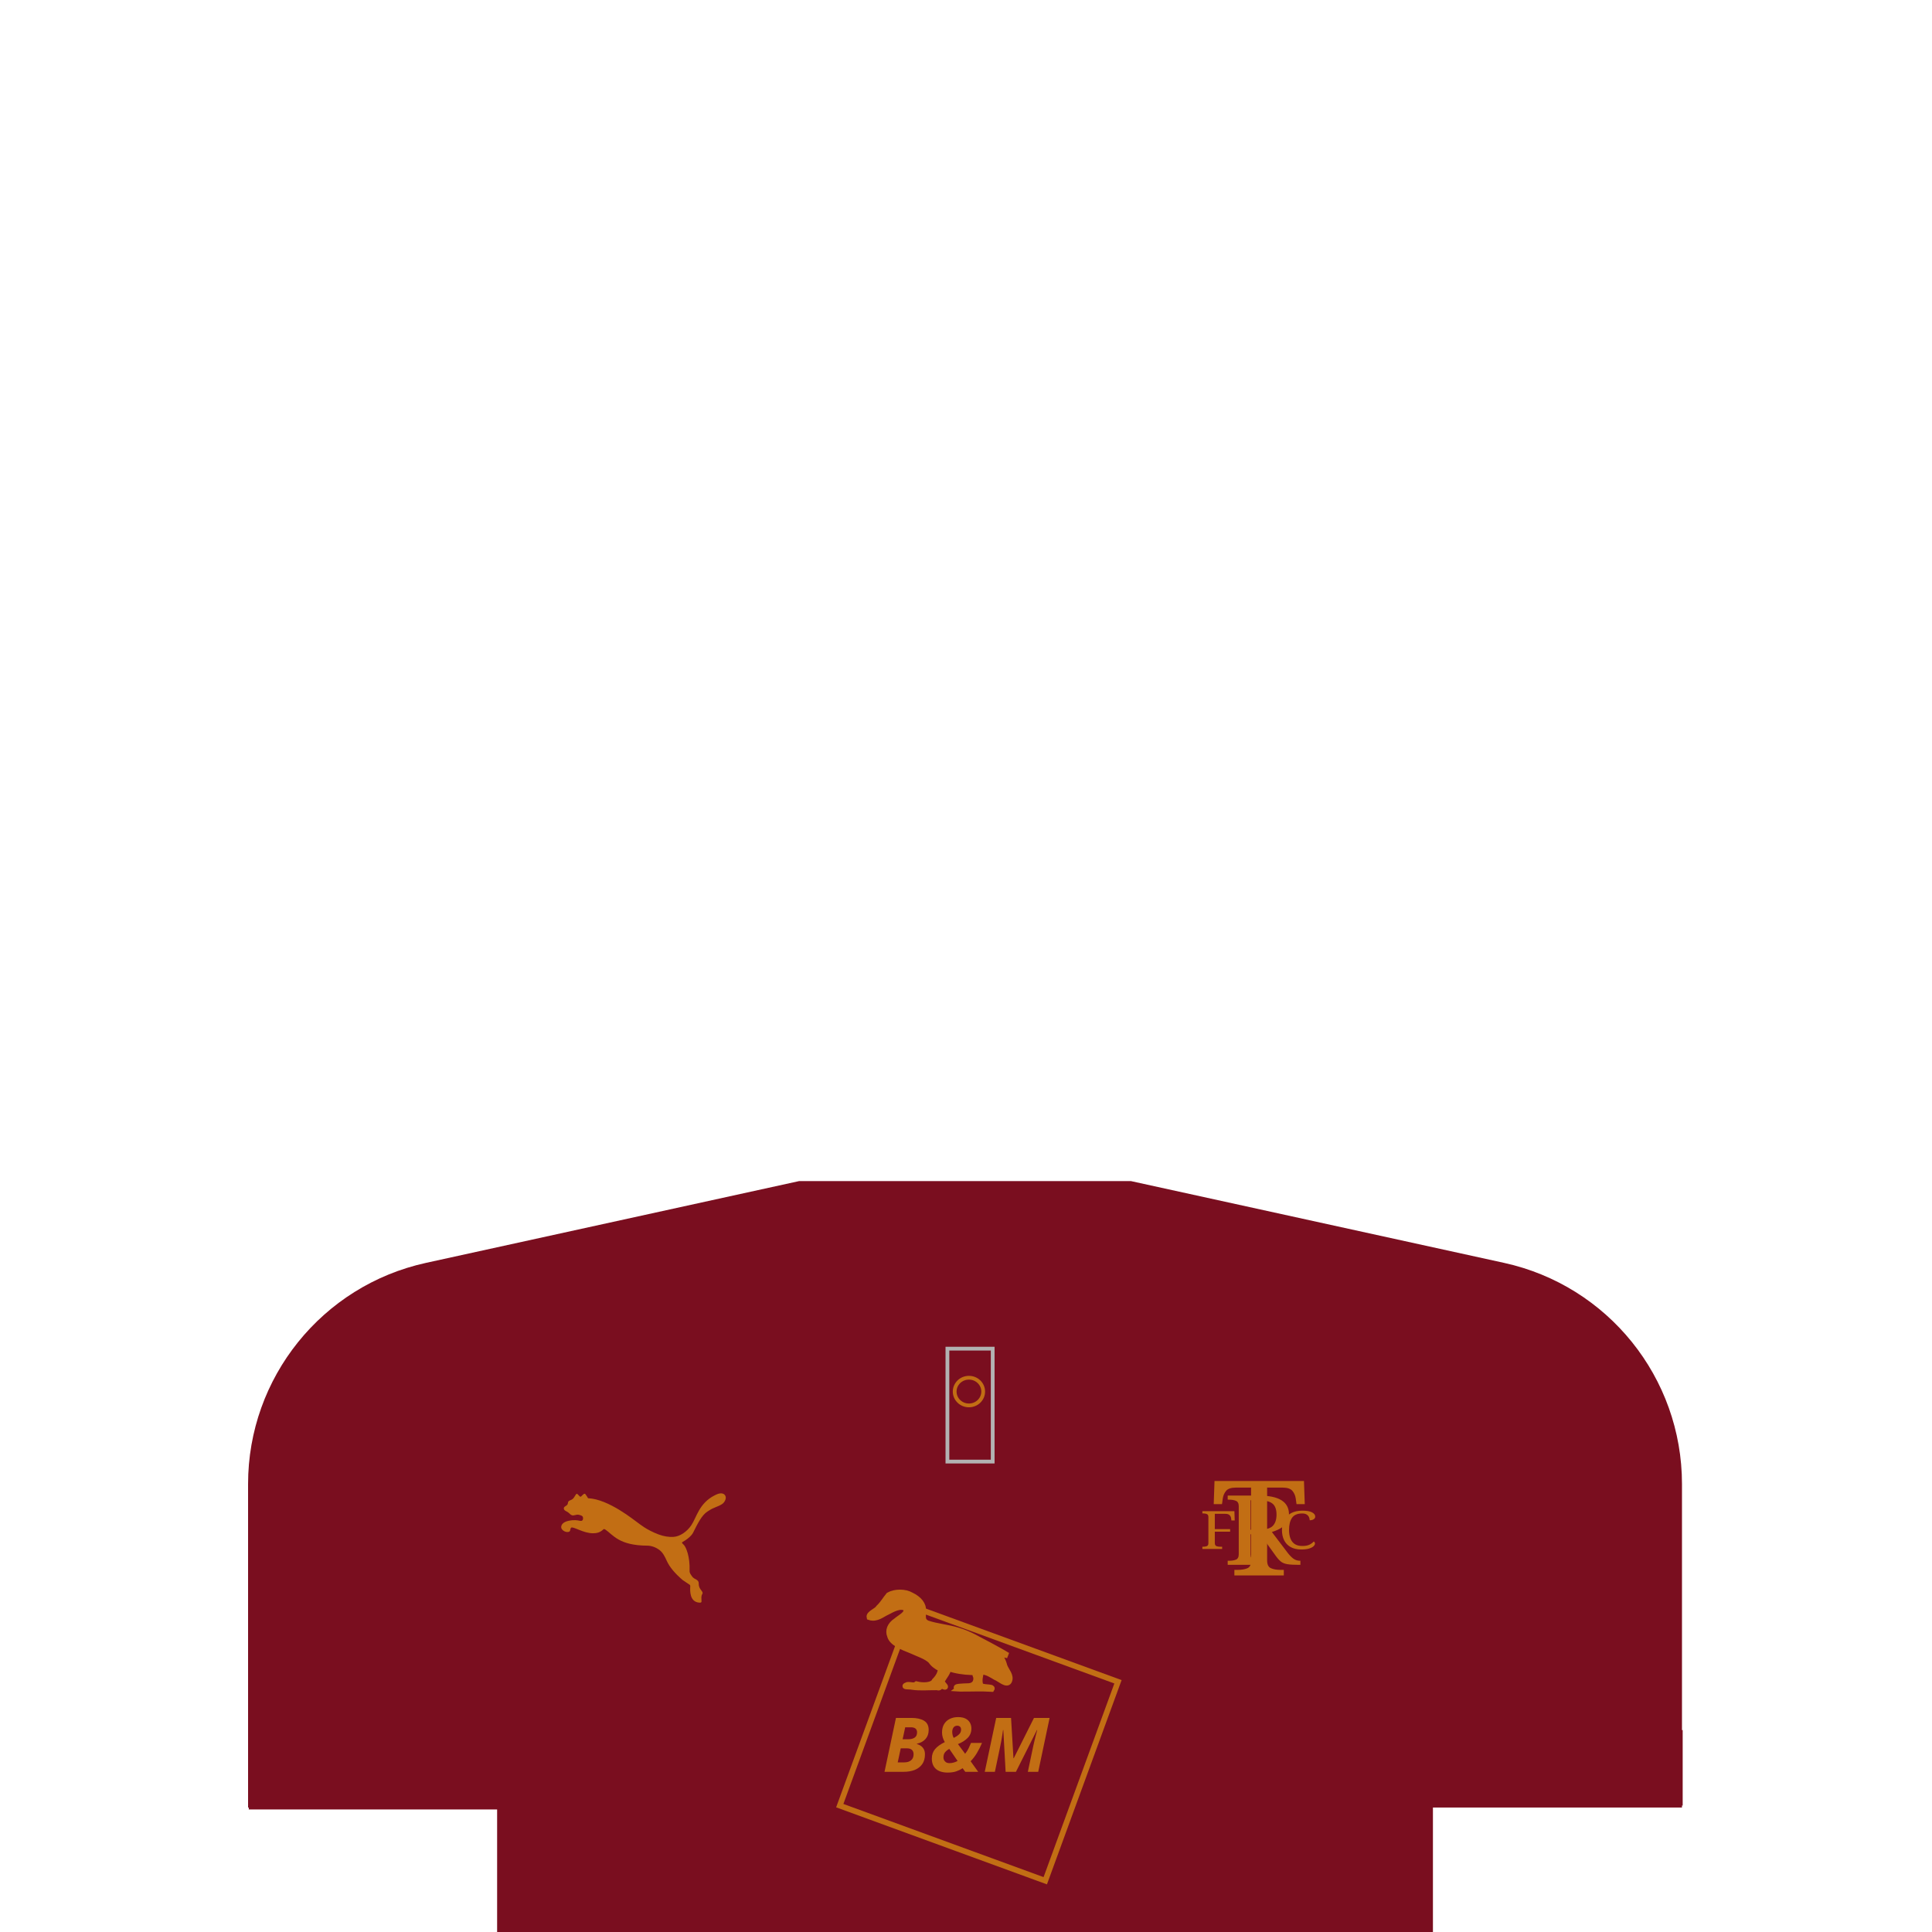
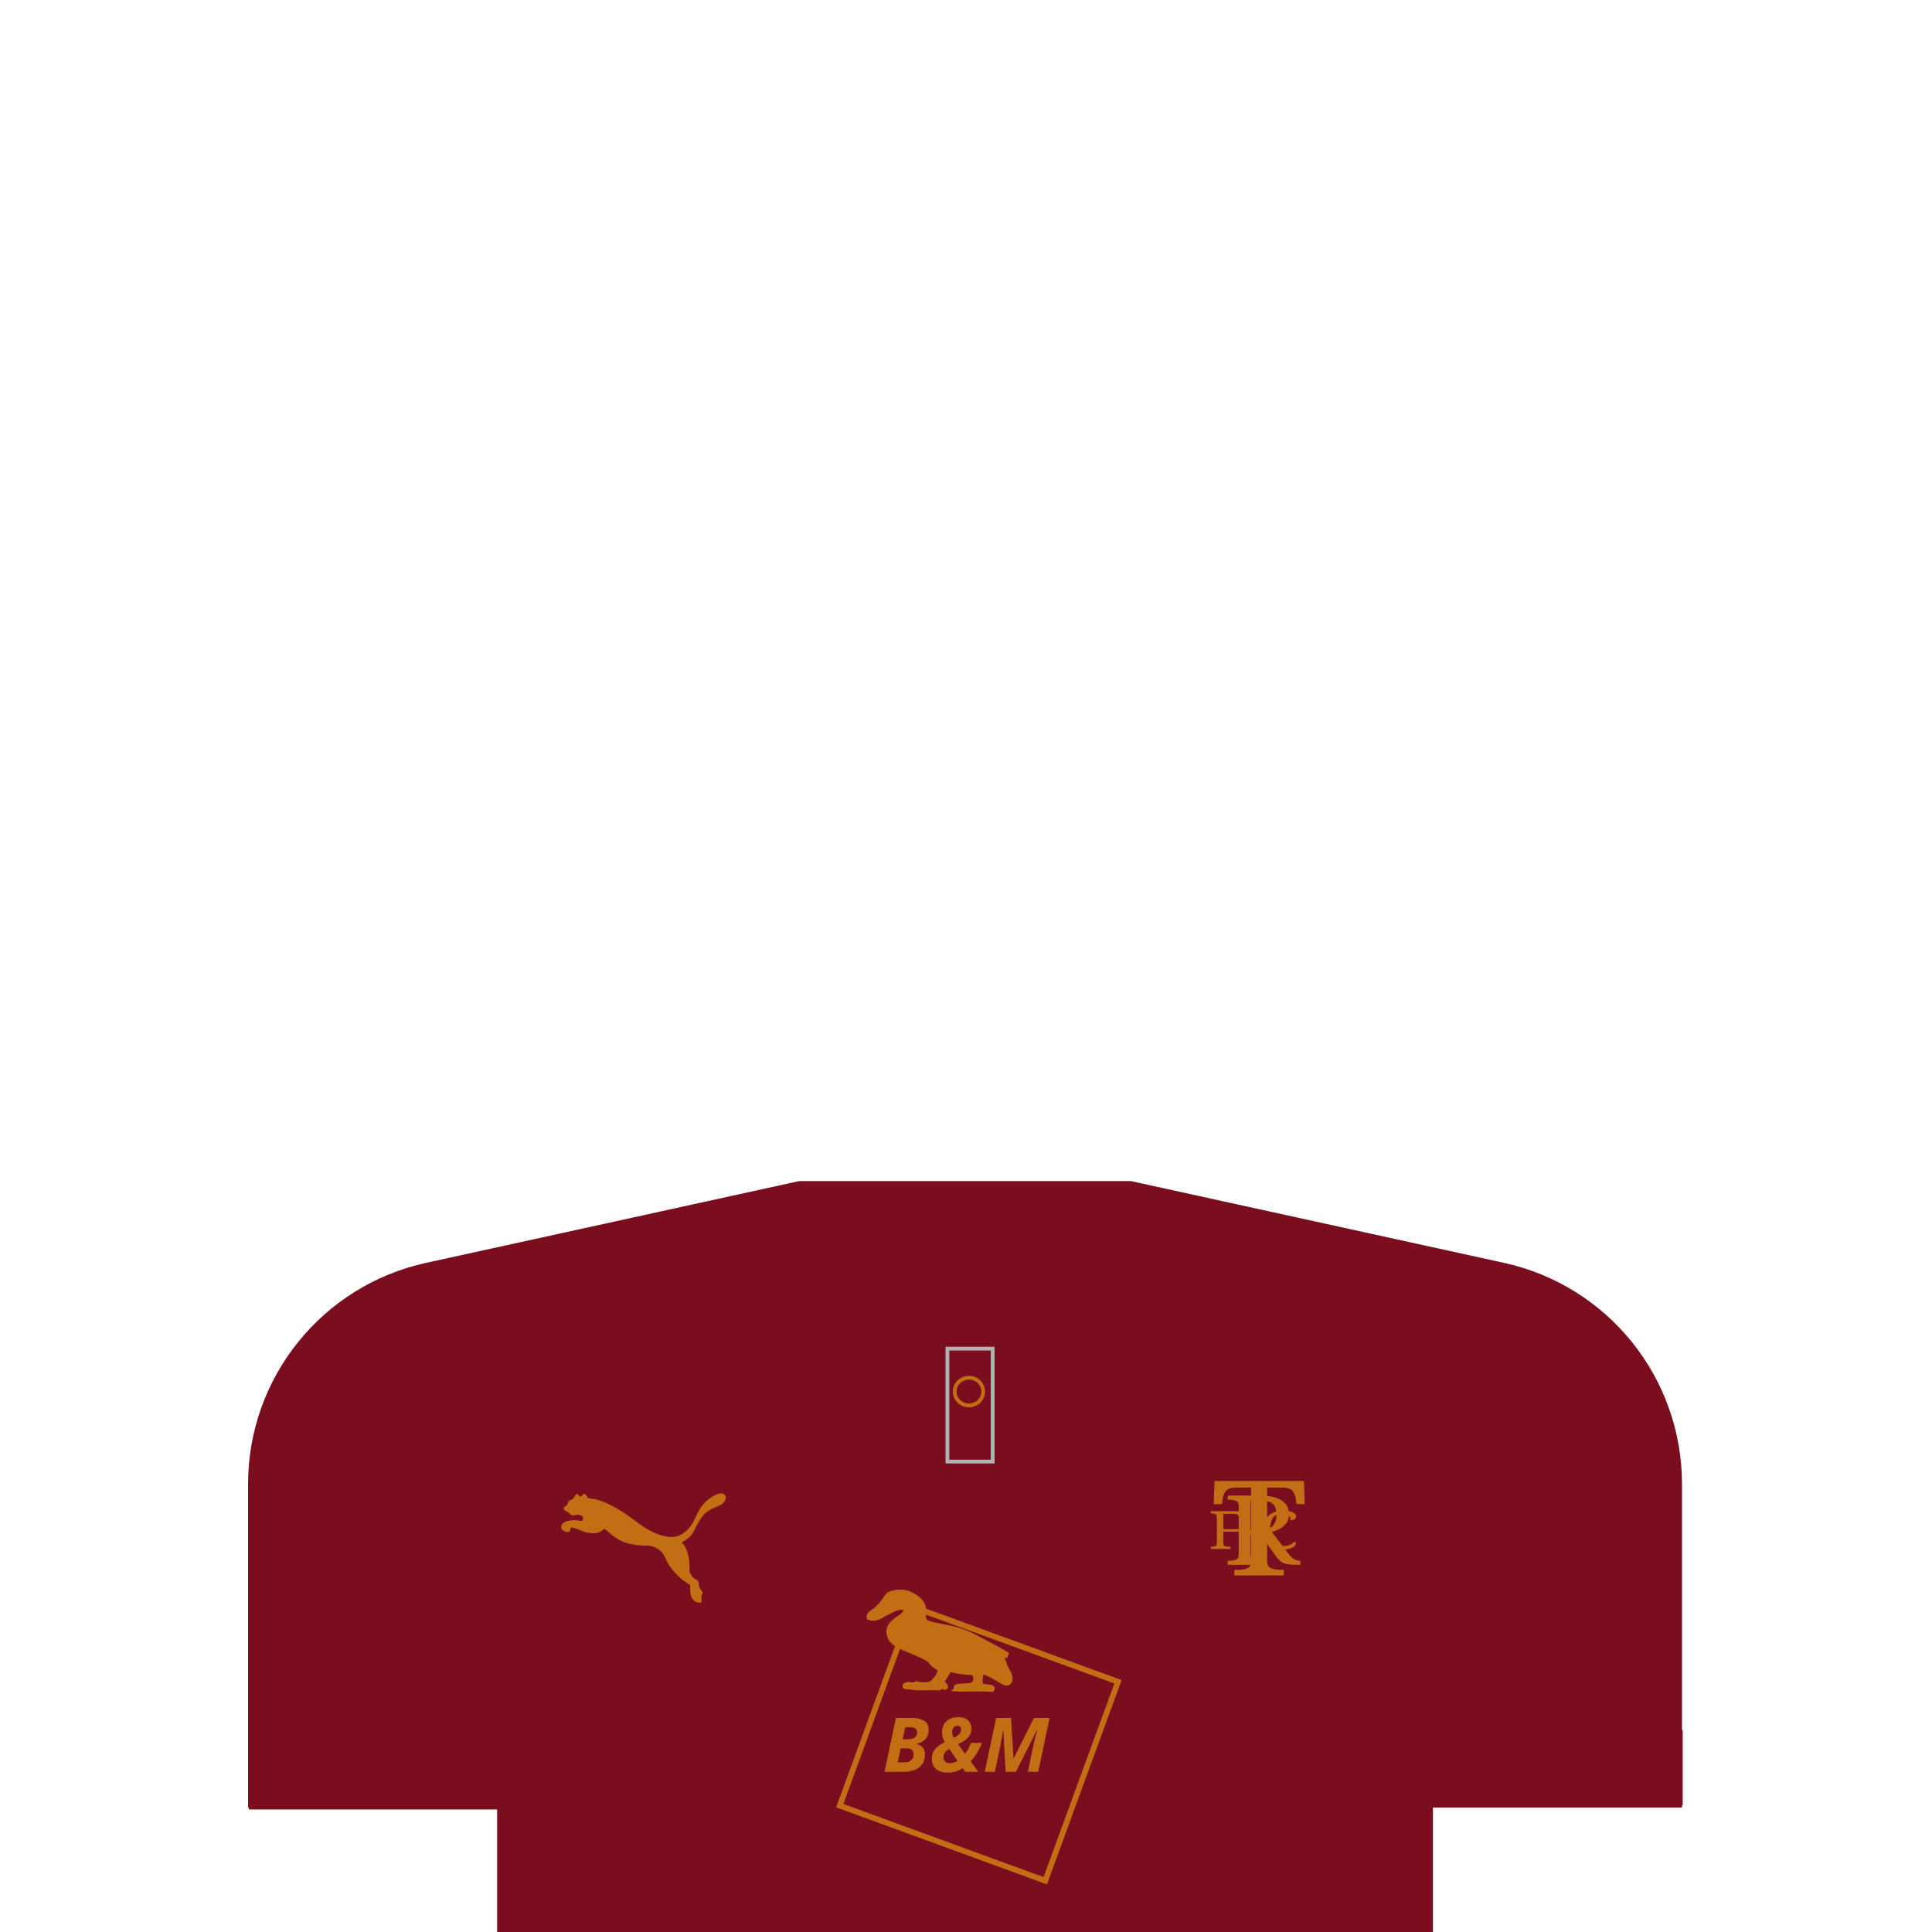
<svg xmlns="http://www.w3.org/2000/svg" width="512" height="512">
  <g id="shirt">
    <g id="chest">
      <path fill="#7A0E1F" d="m255.742,313.009l44,0l98.846,21.665c27.533,6.035 47.154,30.421 47.154,58.609l0,85.726l-66,0l0,33l-124,0l-124,0l0,-33l-66,0l0,-85.726c0,-28.187 19.621,-52.574 47.154,-58.609l98.846,-21.665l44,0z" />
    </g>
    <g id="left-sleeve">
      <path d="m131.929,479.525l-66,0l0,-20l66,0l0,20z" fill="#7A0E1F" />
    </g>
    <g id="right-sleeve">
      <path fill="#7A0E1F" d="m379.927,458.492l66,0l0,20l-66,0l0,-20z" />
    </g>
  </g>
  <g id="Collar">
    <rect fill="none" stroke-width="null" x="251.074" y="357.407" width="12" height="29.926" stroke="#b2b2b2" />
    <ellipse fill="none" stroke-width="null" cx="256.778" cy="368.779" rx="3.778" ry="3.667" stroke="#C26E14" />
  </g>
  <g id="logo">
    <path d="m152.842,395.878c-0.28,0.035 -0.55,0.916 -1.091,1.375c-0.396,0.33 -0.891,0.311 -1.153,0.72c-0.1,0.152 -0.068,0.414 -0.18,0.663c-0.222,0.502 -1,0.546 -1,1.092c-0.003,0.59 0.648,0.702 1.213,1.121c0.441,0.336 0.483,0.568 1.017,0.732c0.456,0.131 1.134,-0.3 1.744,-0.145c0.5,0.127 0.98,0.218 1.094,0.657c0.1,0.405 -0.007,1.032 -0.615,0.959c-0.205,-0.02 -1.093,-0.274 -2.183,-0.175c-1.317,0.128 -2.819,0.494 -2.966,1.746c-0.081,0.699 0.934,1.524 1.914,1.356c0.677,-0.113 0.357,-0.795 0.725,-1.126c0.484,-0.425 3.225,1.48 5.772,1.48c1.073,0 1.871,-0.231 2.663,-0.939c0.074,-0.054 0.164,-0.17 0.279,-0.177c0.108,0.008 0.297,0.098 0.359,0.137c2.051,1.406 3.602,4.228 11.143,4.261c1.061,0.005 2.268,0.437 3.255,1.205c0.88,0.694 1.393,1.774 1.894,2.869c0.755,1.643 2.107,3.241 4.158,5.02c0.112,0.095 1.8,1.215 1.936,1.298c0.02,0.013 0.145,0.265 0.102,0.405c-0.05,1.067 -0.232,4.168 2.479,4.309c0.662,0.029 0.49,-0.369 0.49,-0.642c-0.002,-0.54 -0.117,-1.077 0.216,-1.631c0.456,-0.76 -0.968,-1.11 -0.927,-2.755c0.029,-1.226 -1.179,-1.017 -1.791,-1.952c-0.353,-0.541 -0.667,-0.828 -0.644,-1.49c0.138,-3.725 -0.93,-6.173 -1.462,-6.775c-0.415,-0.454 -0.759,-0.634 -0.38,-0.843c2.263,-1.276 2.776,-2.461 2.776,-2.461c1.203,-2.412 2.285,-4.615 3.777,-5.585c0.3,-0.201 1.071,-0.691 1.544,-0.884c1.392,-0.56 2.125,-0.9 2.53,-1.235c0.639,-0.531 1.146,-1.641 0.532,-2.313c-0.763,-0.83 -2.082,-0.172 -2.663,0.123c-4.159,2.105 -4.772,5.819 -6.213,7.952c-1.15,1.704 -3.018,2.956 -4.689,3.058c-1.252,0.079 -2.603,-0.137 -3.947,-0.64c-3.27,-1.223 -5.058,-2.801 -5.482,-3.08c-0.878,-0.578 -7.697,-6.289 -13.223,-6.522c0,0 -0.686,-1.172 -0.859,-1.19c-0.404,-0.045 -0.818,0.699 -1.114,0.786c-0.277,0.078 -0.746,-0.805 -1.027,-0.766" fill="#C26E14" id="animal" />
  </g>
  <g id="crest">
    <text fill="#C26E14" x="307.101" y="407.818" font-size="75" font-family="'Simonetta', serif" transform="matrix(0.5615237,0,0,0.4673531,148.3617,226.9064) ">T</text>
    <text fill="#C26E14" x="313.101" y="401.818" font-size="55" font-family="'Simonetta', serif" transform="matrix(0.5615237,0,0,0.4673531,148.3617,226.9064) ">R</text>
-     <text fill="#C26E14" x="302.101" y="392.818" font-size="30" font-family="'Simonetta', serif" transform="matrix(0.5615237,0,0,0.4673531,148.3617,226.9064) ">F</text>
-     <text fill="#C26E14" x="339.101" y="392.818" font-size="30" font-family="'Simonetta', serif" transform="matrix(0.5615237,0,0,0.4673531,148.3617,226.9064) ">C</text>
+     <text fill="#C26E14" x="306.101" y="392.818" font-size="30" font-family="'Simonetta', serif" transform="matrix(0.5615237,0,0,0.4673531,148.3617,226.9064) ">F</text>
+     <text fill="#C26E14" x="330.101" y="392.818" font-size="30" font-family="'Simonetta', serif" transform="matrix(0.5615237,0,0,0.4673531,148.3617,226.9064) ">C</text>
  </g>
  <rect stroke="#C26E14" transform="rotate(20.075 259.4109,462.0998) " height="56.137" width="57.983" y="434.032" x="230.419" stroke-width="1.5" fill="none" />
  <text stroke="#C26E14" font-weight="bold" font-style="italic" xml:space="preserve" text-anchor="start" font-family="Arvo, sans-serif" font-size="20" y="469.548" x="233.891" stroke-width="0" fill="#C26E14">B&amp;M</text>
  <path stroke="#C26E14" d="m254.046,447.513c-1.923,-0.623 1.607,-0.628 2.417,-0.671c2.104,-0.024 2.389,-1.562 2.173,-2.541c-0.308,-0.401 -0.007,-1.272 -1.091,-1.142c-2.166,-0.061 -4.308,-0.39 -6.193,-1.044c-0.116,1.101 -1.024,2.108 -1.628,3.148c-0.794,0.527 2.02,2.408 0.061,1.568c-1.269,-0.718 0.009,0.747 -1.566,0.335c-2.138,-0.027 -4.352,0.206 -6.441,-0.106c-0.702,-0.179 -2.899,0.044 -1.298,-0.555c0.909,-0.101 1.705,0.383 2.392,-0.174c1.627,0.41 4.215,0.412 4.806,-0.878c0.983,-0.977 1.585,-2.072 1.622,-3.22c-1.151,-0.54 -2.063,-1.238 -2.586,-2.068c-1.21,-1.215 -3.419,-1.882 -5.23,-2.723c-2.403,-0.953 -5.17,-2.05 -5.64,-3.93c-0.572,-1.394 0.003,-2.922 1.626,-3.979c1.095,-0.954 3.13,-1.841 2.664,-3.151c-1.184,-1.282 -3.743,0.166 -4.905,0.789c-1.4,0.603 -2.906,2.065 -4.818,1.409c-0.241,-0.993 1.922,-1.615 2.455,-2.541c1.102,-1.042 1.755,-2.254 2.659,-3.326c1.635,-0.927 4.339,-0.933 5.955,0.024c2.062,0.978 3.348,2.524 3.146,4.131c0.199,1.11 -0.581,2.556 1.158,3.326c2.514,0.851 5.478,1.055 8.033,1.871c3.196,0.899 5.593,2.52 8.282,3.855c1.655,0.916 3.356,1.804 4.929,2.772c-1.052,-0.192 -2.024,-0.518 -3.031,-0.782c1.303,1.032 1.888,2.302 2.197,3.57c0.507,1.344 1.927,2.659 1.214,4.082c-0.621,1.183 -2.599,-0.731 -3.567,-1.066c-1.106,-0.635 -2.199,-1.421 -3.802,-1.53c-0.289,1.141 -0.587,2.328 -0.257,3.472c0.193,1.012 3.51,0.405 3.029,1.154c-2.779,-0.185 -5.569,-0.029 -8.355,-0.051l-0.413,-0.026l0,0l0,0l0,-0z" stroke-width="1.5" fill="#C26E14" />
</svg>
